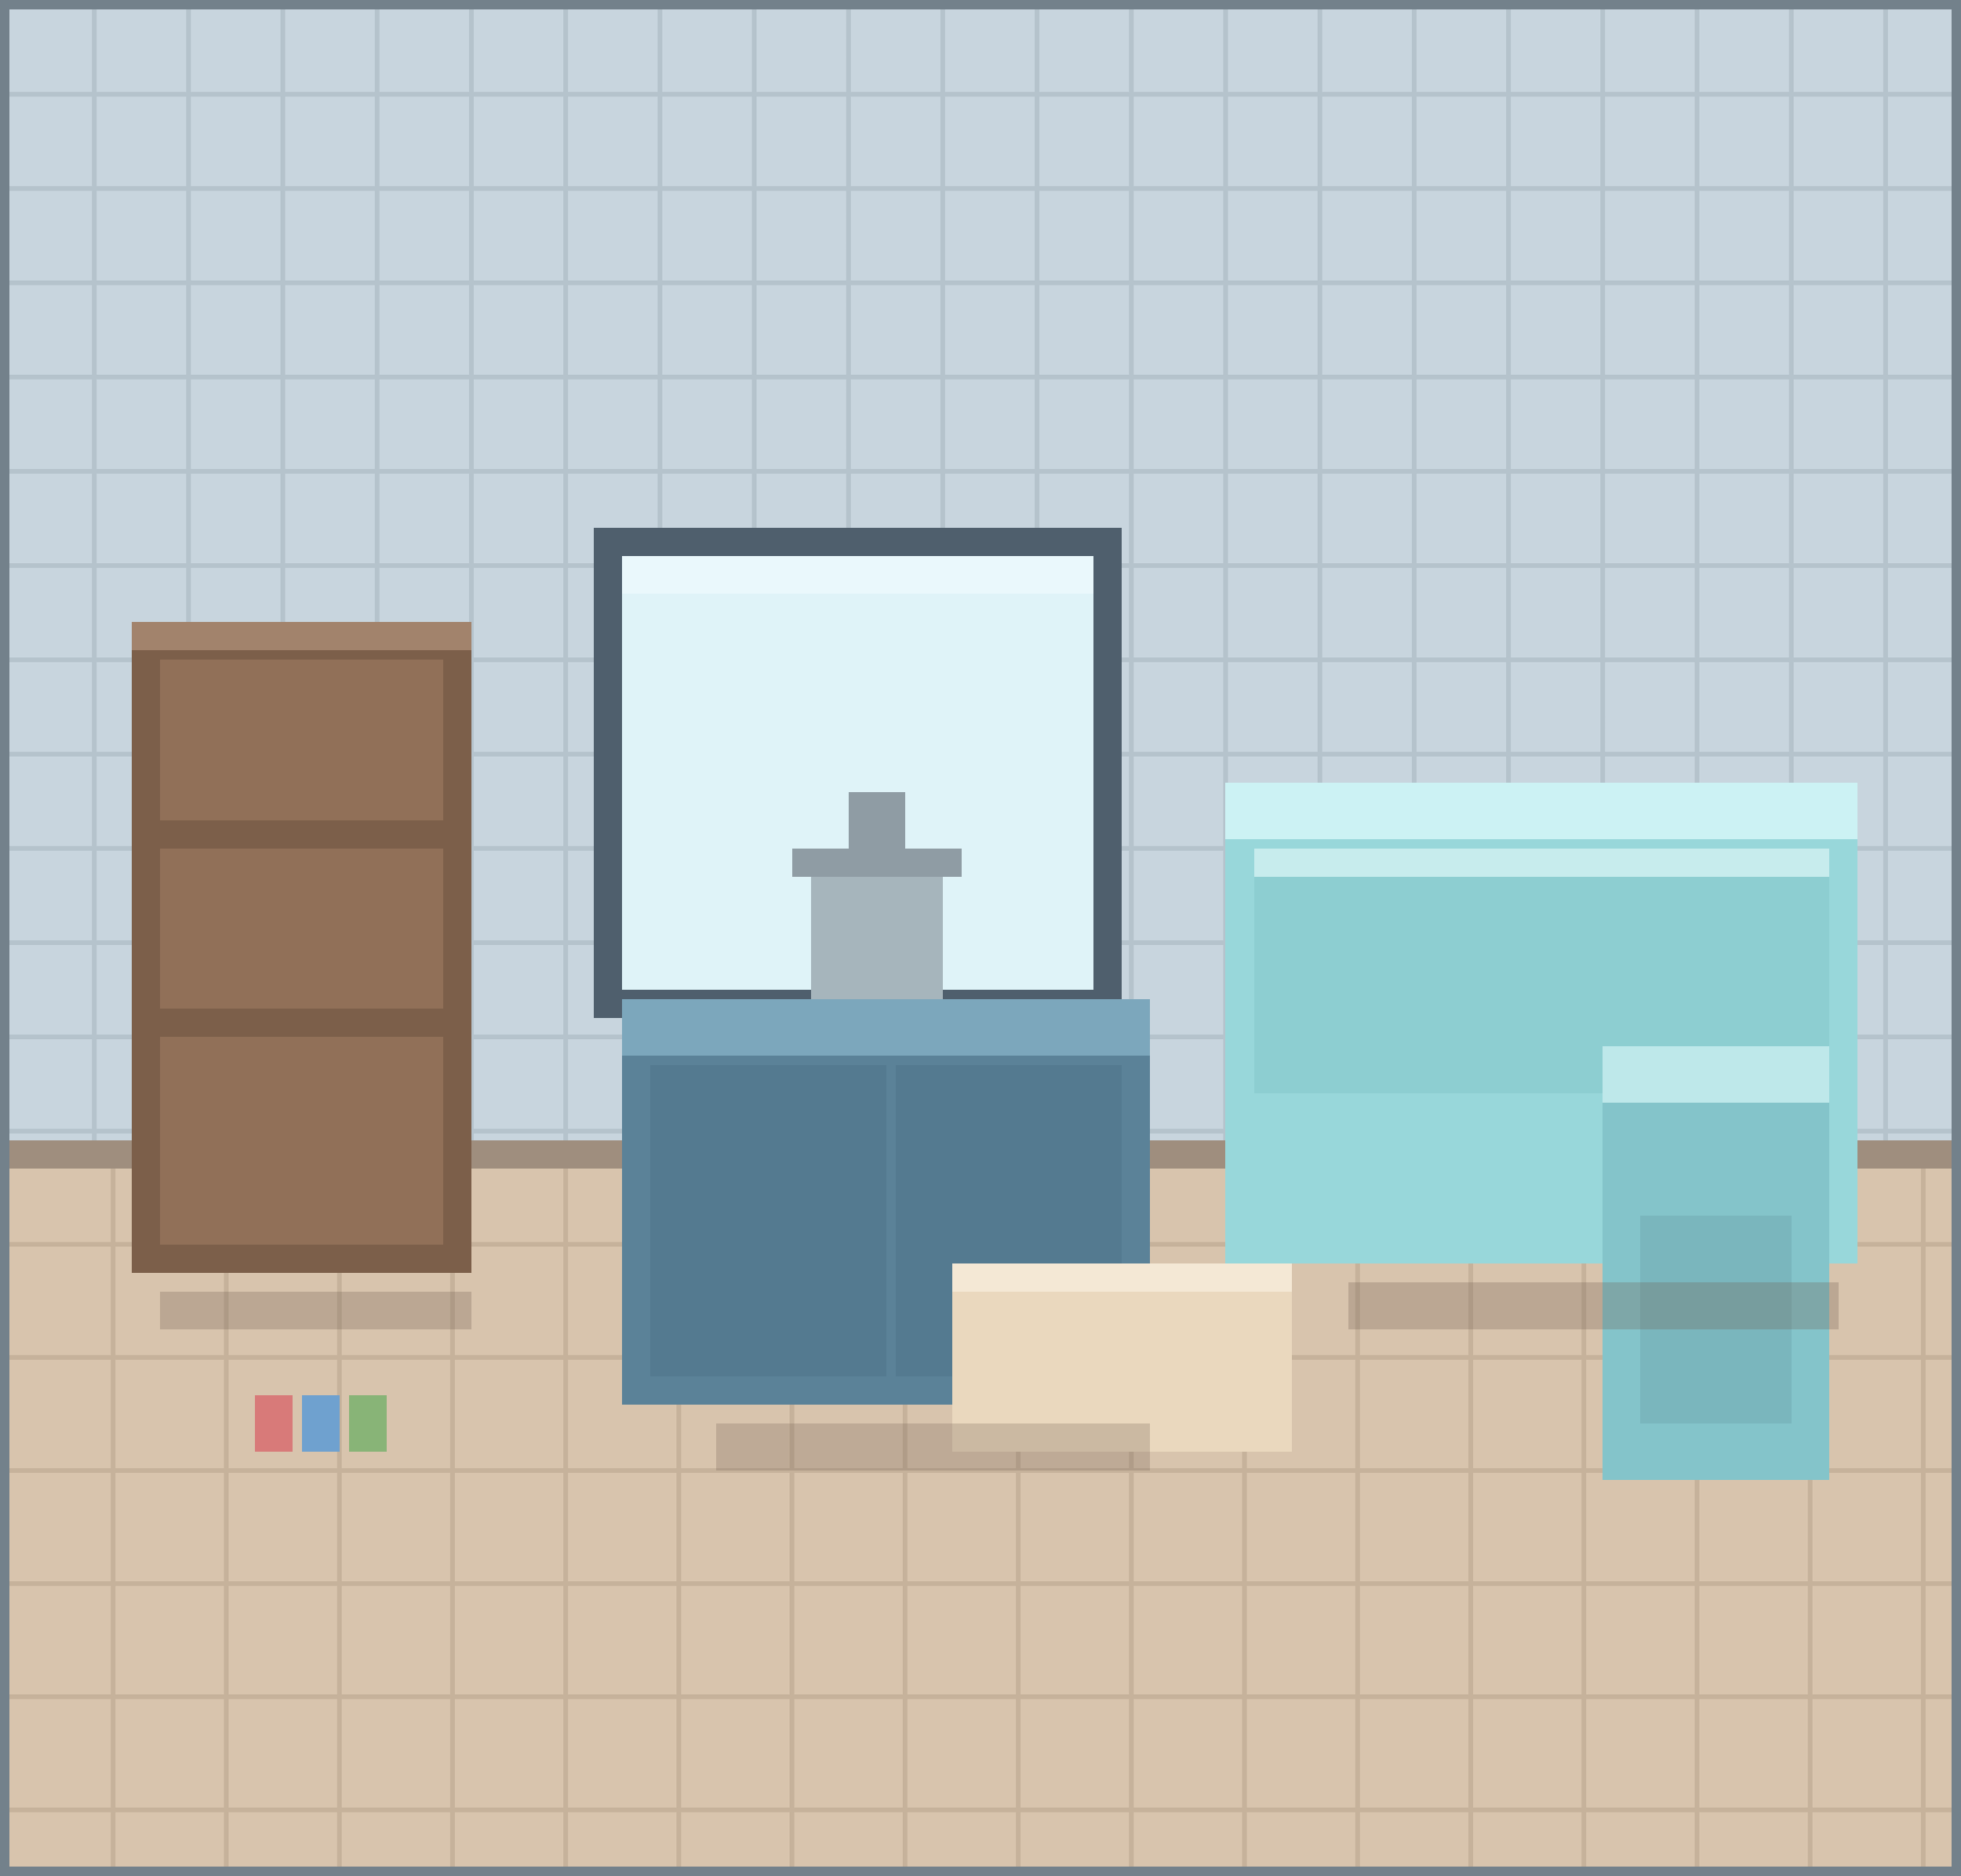
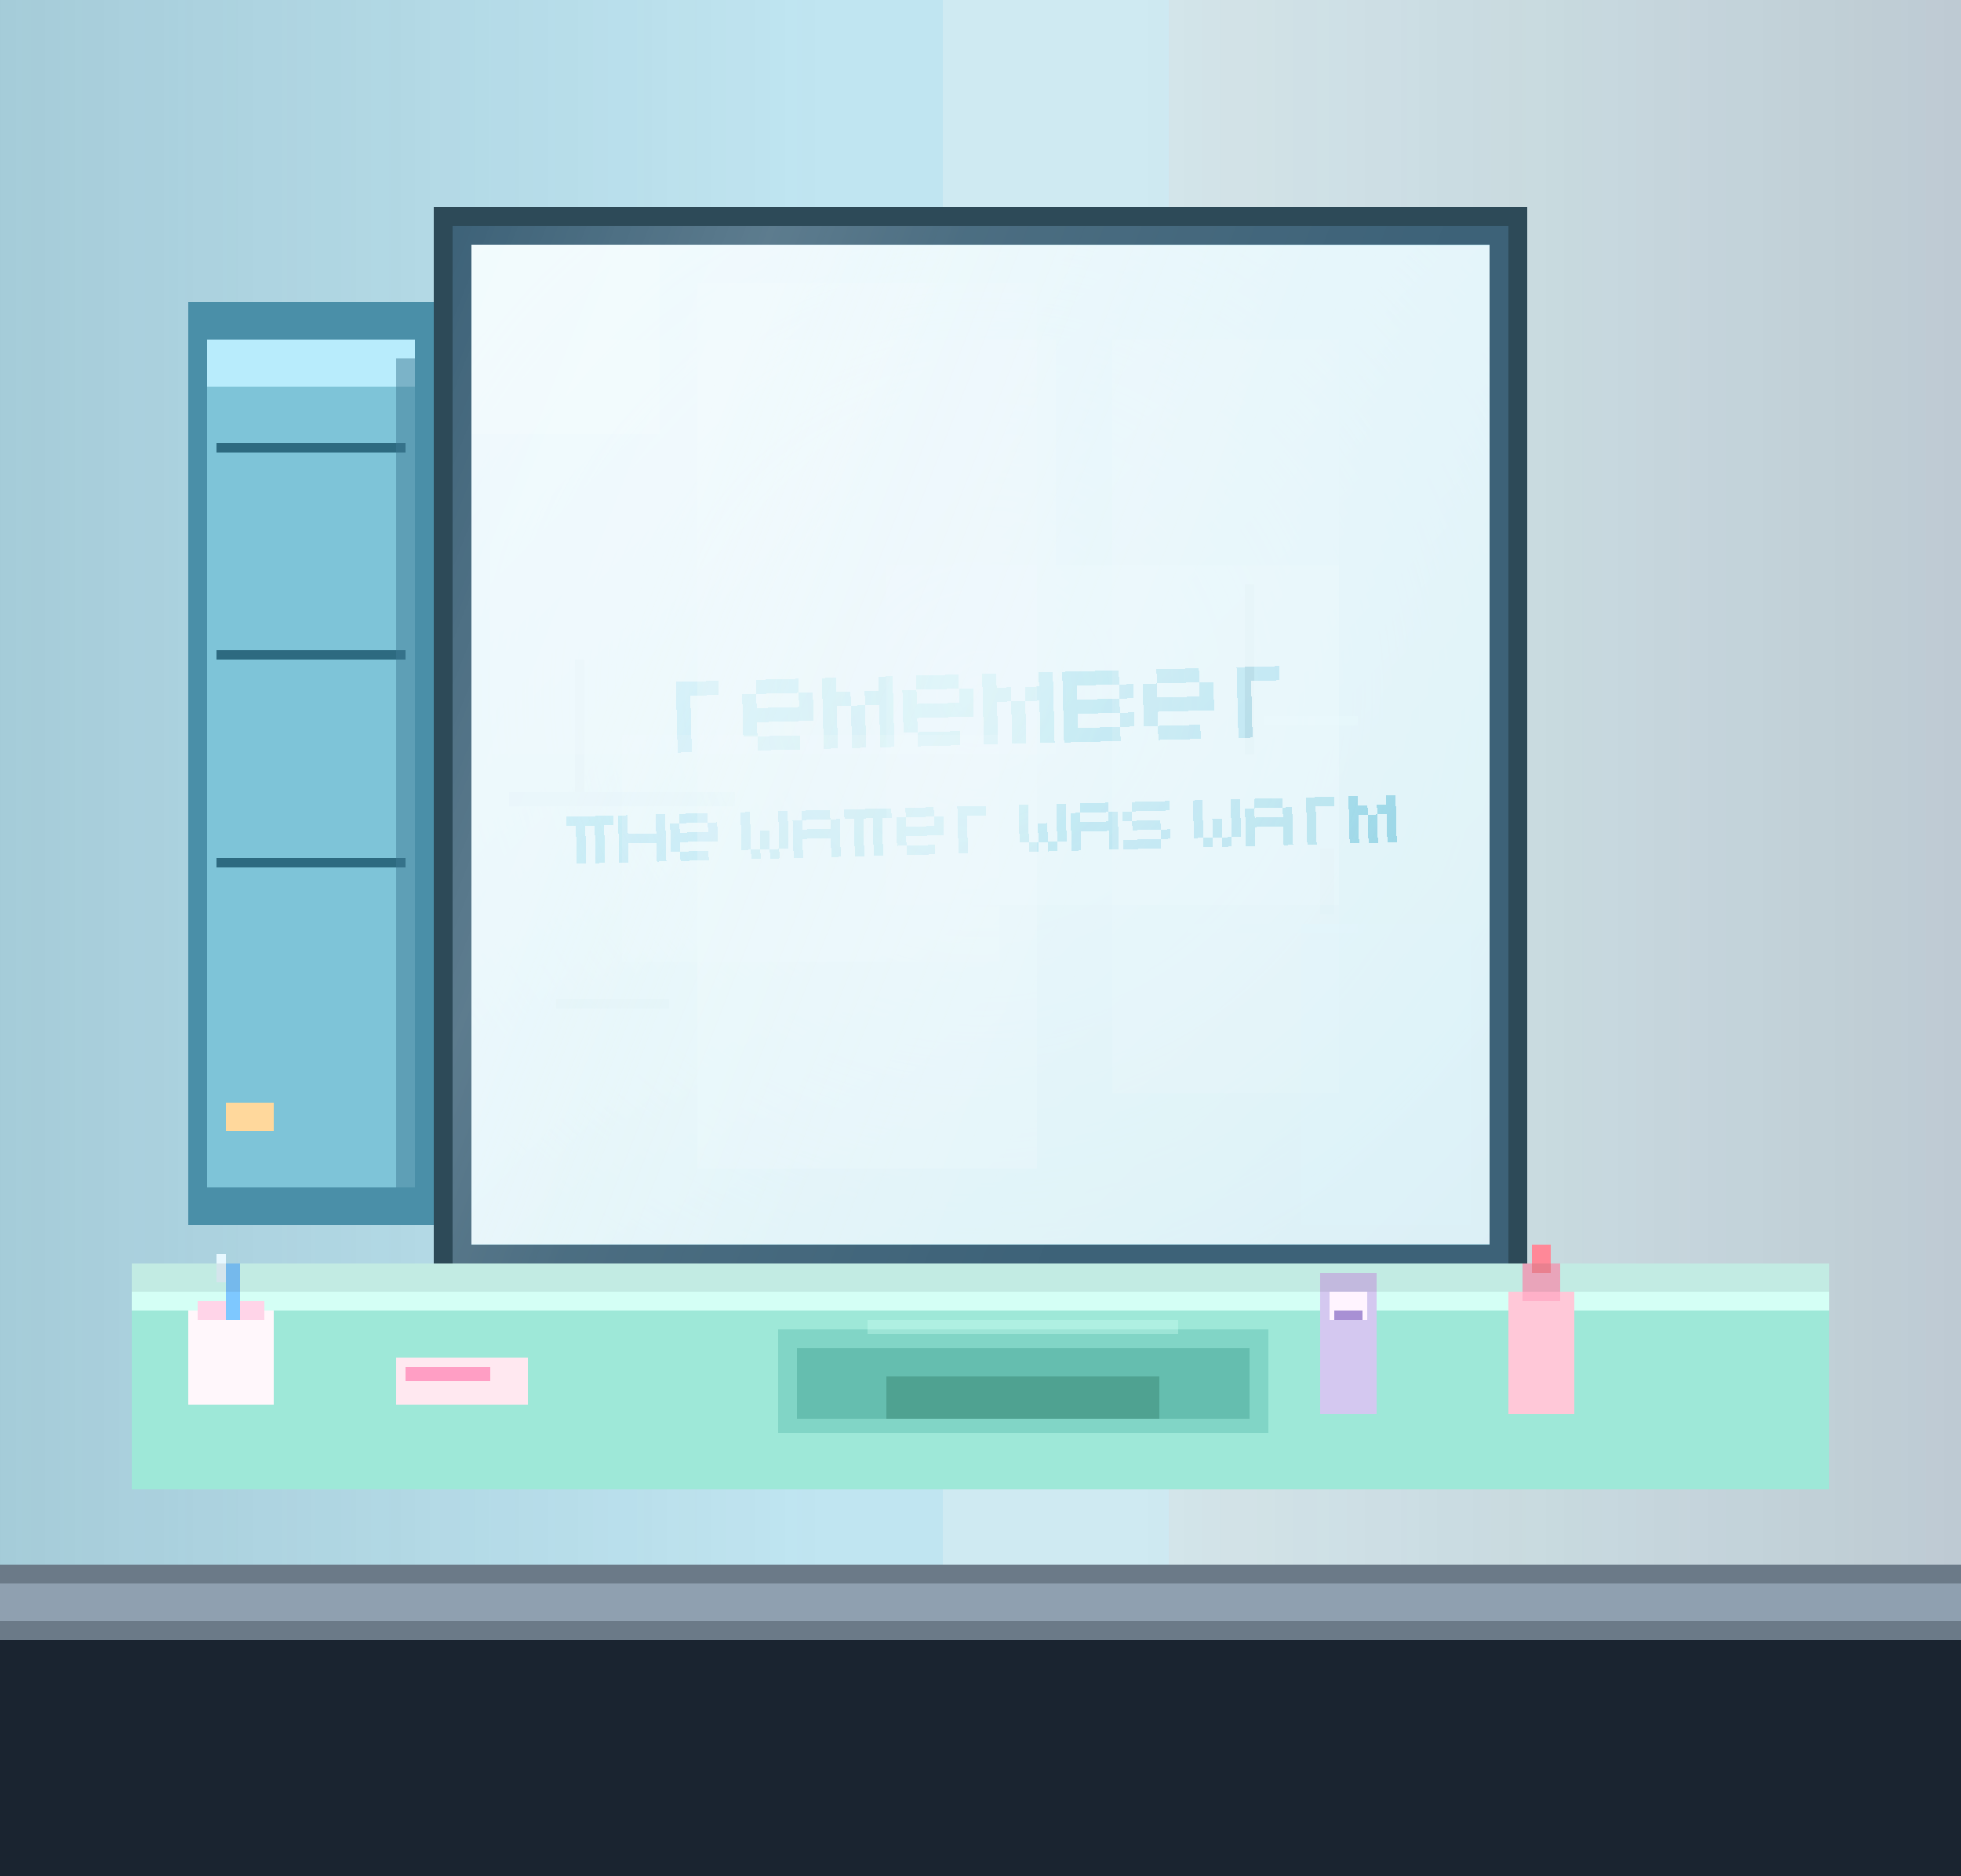
<svg xmlns="http://www.w3.org/2000/svg" viewBox="0 0 416 398" shape-rendering="crispEdges">
  <defs>
-     <pattern id="wallGrid" width="20" height="20" patternUnits="userSpaceOnUse">
-       <rect width="20" height="20" fill="#c8d5de" />
-       <path d="M0 0H20M0 20H20M0 0V20M20 0V20" stroke="#b5c3cc" stroke-width="1" />
-     </pattern>
-     <pattern id="floorGrid" width="24" height="24" patternUnits="userSpaceOnUse">
-       <rect width="24" height="24" fill="#d8c4ad" />
-       <path d="M0 0H24M0 24H24M0 0V24M24 0V24" stroke="#c6b29b" stroke-width="1" />
-     </pattern>
+     <linearGradient id="mirrorGlass" x1="100" y1="52" x2="316" y2="264" gradientUnits="userSpaceOnUse">
+       <stop offset="0%" stop-color="#e8fbff" />
+       <stop offset="38%" stop-color="#a8e0f0" />
+       <stop offset="72%" stop-color="#7ecce0" />
+       <stop offset="100%" stop-color="#5cb4cc" />
+     </linearGradient>
+     <linearGradient id="mirrorGlareGrad" x1="96" y1="48" x2="280" y2="120" gradientUnits="userSpaceOnUse">
+       <stop offset="0%" stop-color="#ffffff" stop-opacity="0" />
+       <stop offset="32%" stop-color="#ffffff" stop-opacity="0.22" />
+       <stop offset="52%" stop-color="#fffef8" stop-opacity="0.1" />
+       <stop offset="100%" stop-color="#ffffff" stop-opacity="0" />
+     </linearGradient>
+     <radialGradient id="steamFog" cx="50%" cy="45%" r="65%" gradientUnits="objectBoundingBox">
+       <stop offset="0%" stop-color="#ffffff" stop-opacity="0.55" />
+       <stop offset="50%" stop-color="#e8f8ff" stop-opacity="0.34" />
+       <stop offset="100%" stop-color="#d4eef8" stop-opacity="0" />
+     </radialGradient>
+     <linearGradient id="shadowFalloff" x1="0" y1="0" x2="1" y2="0" gradientUnits="objectBoundingBox">
+       <stop offset="0%" stop-color="#1a4a5c" stop-opacity="0.22" />
+       <stop offset="42%" stop-color="#1a4a5c" stop-opacity="0" />
+       <stop offset="58%" stop-color="#1a4a5c" stop-opacity="0" />
+       <stop offset="100%" stop-color="#2d1f3d" stop-opacity="0.18" />
+     </linearGradient>
+     <mask id="steamFingerMessage" maskUnits="userSpaceOnUse" x="100" y="52" width="216" height="212">
+       <rect x="100" y="52" width="216" height="212" fill="white" />
+       <g fill="black" shape-rendering="crispEdges" transform="rotate(-1.5 208 168)">
+         <rect x="144" y="143" width="3" height="3" fill="black" />
+         <rect x="147" y="143" width="3" height="3" fill="black" />
+         <rect x="150" y="143" width="3" height="3" fill="black" />
+         <rect x="144" y="146" width="3" height="3" fill="black" />
+         <rect x="144" y="149" width="3" height="3" fill="black" />
+         <rect x="144" y="152" width="3" height="3" fill="black" />
+         <rect x="144" y="155" width="3" height="3" fill="black" />
+         <rect x="161" y="143" width="3" height="3" fill="black" />
+         <rect x="164" y="143" width="3" height="3" fill="black" />
+         <rect x="167" y="143" width="3" height="3" fill="black" />
+         <rect x="158" y="146" width="3" height="3" fill="black" />
+         <rect x="170" y="146" width="3" height="3" fill="black" />
+         <rect x="158" y="149" width="3" height="3" fill="black" />
+         <rect x="161" y="149" width="3" height="3" fill="black" />
+         <rect x="164" y="149" width="3" height="3" fill="black" />
+         <rect x="167" y="149" width="3" height="3" fill="black" />
+         <rect x="170" y="149" width="3" height="3" fill="black" />
+         <rect x="158" y="152" width="3" height="3" fill="black" />
+         <rect x="161" y="155" width="3" height="3" fill="black" />
+         <rect x="164" y="155" width="3" height="3" fill="black" />
+         <rect x="167" y="155" width="3" height="3" fill="black" />
+         <rect x="175" y="143" width="3" height="3" fill="black" />
+         <rect x="187" y="143" width="3" height="3" fill="black" />
+         <rect x="175" y="146" width="3" height="3" fill="black" />
+         <rect x="178" y="146" width="3" height="3" fill="black" />
+         <rect x="184" y="146" width="3" height="3" fill="black" />
+         <rect x="187" y="146" width="3" height="3" fill="black" />
+         <rect x="175" y="149" width="3" height="3" fill="black" />
+         <rect x="181" y="149" width="3" height="3" fill="black" />
+         <rect x="187" y="149" width="3" height="3" fill="black" />
+         <rect x="175" y="152" width="3" height="3" fill="black" />
+         <rect x="181" y="152" width="3" height="3" fill="black" />
+         <rect x="187" y="152" width="3" height="3" fill="black" />
+         <rect x="175" y="155" width="3" height="3" fill="black" />
+         <rect x="181" y="155" width="3" height="3" fill="black" />
+         <rect x="187" y="155" width="3" height="3" fill="black" />
+         <rect x="195" y="143" width="3" height="3" fill="black" />
+         <rect x="198" y="143" width="3" height="3" fill="black" />
+         <rect x="201" y="143" width="3" height="3" fill="black" />
+         <rect x="192" y="146" width="3" height="3" fill="black" />
+         <rect x="204" y="146" width="3" height="3" fill="black" />
+         <rect x="192" y="149" width="3" height="3" fill="black" />
+         <rect x="195" y="149" width="3" height="3" fill="black" />
+         <rect x="198" y="149" width="3" height="3" fill="black" />
+         <rect x="201" y="149" width="3" height="3" fill="black" />
+         <rect x="204" y="149" width="3" height="3" fill="black" />
+         <rect x="192" y="152" width="3" height="3" fill="black" />
+         <rect x="195" y="155" width="3" height="3" fill="black" />
+         <rect x="198" y="155" width="3" height="3" fill="black" />
+         <rect x="201" y="155" width="3" height="3" fill="black" />
+         <rect x="209" y="143" width="3" height="3" fill="black" />
+         <rect x="221" y="143" width="3" height="3" fill="black" />
+         <rect x="209" y="146" width="3" height="3" fill="black" />
+         <rect x="212" y="146" width="3" height="3" fill="black" />
+         <rect x="218" y="146" width="3" height="3" fill="black" />
+         <rect x="221" y="146" width="3" height="3" fill="black" />
+         <rect x="209" y="149" width="3" height="3" fill="black" />
+         <rect x="215" y="149" width="3" height="3" fill="black" />
+         <rect x="221" y="149" width="3" height="3" fill="black" />
+         <rect x="209" y="152" width="3" height="3" fill="black" />
+         <rect x="215" y="152" width="3" height="3" fill="black" />
+         <rect x="221" y="152" width="3" height="3" fill="black" />
+         <rect x="209" y="155" width="3" height="3" fill="black" />
+         <rect x="215" y="155" width="3" height="3" fill="black" />
+         <rect x="221" y="155" width="3" height="3" fill="black" />
+         <rect x="226" y="143" width="3" height="3" fill="black" />
+         <rect x="229" y="143" width="3" height="3" fill="black" />
+         <rect x="232" y="143" width="3" height="3" fill="black" />
+         <rect x="235" y="143" width="3" height="3" fill="black" />
+         <rect x="226" y="146" width="3" height="3" fill="black" />
+         <rect x="238" y="146" width="3" height="3" fill="black" />
+         <rect x="226" y="149" width="3" height="3" fill="black" />
+         <rect x="229" y="149" width="3" height="3" fill="black" />
+         <rect x="232" y="149" width="3" height="3" fill="black" />
+         <rect x="235" y="149" width="3" height="3" fill="black" />
+         <rect x="226" y="152" width="3" height="3" fill="black" />
+         <rect x="238" y="152" width="3" height="3" fill="black" />
+         <rect x="226" y="155" width="3" height="3" fill="black" />
+         <rect x="229" y="155" width="3" height="3" fill="black" />
+         <rect x="232" y="155" width="3" height="3" fill="black" />
+         <rect x="235" y="155" width="3" height="3" fill="black" />
+         <rect x="246" y="143" width="3" height="3" fill="black" />
+         <rect x="249" y="143" width="3" height="3" fill="black" />
+         <rect x="252" y="143" width="3" height="3" fill="black" />
+         <rect x="243" y="146" width="3" height="3" fill="black" />
+         <rect x="255" y="146" width="3" height="3" fill="black" />
+         <rect x="243" y="149" width="3" height="3" fill="black" />
+         <rect x="246" y="149" width="3" height="3" fill="black" />
+         <rect x="249" y="149" width="3" height="3" fill="black" />
+         <rect x="252" y="149" width="3" height="3" fill="black" />
+         <rect x="255" y="149" width="3" height="3" fill="black" />
+         <rect x="243" y="152" width="3" height="3" fill="black" />
+         <rect x="246" y="155" width="3" height="3" fill="black" />
+         <rect x="249" y="155" width="3" height="3" fill="black" />
+         <rect x="252" y="155" width="3" height="3" fill="black" />
+         <rect x="263" y="143" width="3" height="3" fill="black" />
+         <rect x="266" y="143" width="3" height="3" fill="black" />
+         <rect x="269" y="143" width="3" height="3" fill="black" />
+         <rect x="263" y="146" width="3" height="3" fill="black" />
+         <rect x="263" y="149" width="3" height="3" fill="black" />
+         <rect x="263" y="152" width="3" height="3" fill="black" />
+         <rect x="263" y="155" width="3" height="3" fill="black" />
+         <rect x="120" y="171" width="2" height="2" fill="black" />
+         <rect x="122" y="171" width="2" height="2" fill="black" />
+         <rect x="124" y="171" width="2" height="2" fill="black" />
+         <rect x="126" y="171" width="2" height="2" fill="black" />
+         <rect x="128" y="171" width="2" height="2" fill="black" />
+         <rect x="122" y="173" width="2" height="2" fill="black" />
+         <rect x="126" y="173" width="2" height="2" fill="black" />
+         <rect x="122" y="175" width="2" height="2" fill="black" />
+         <rect x="126" y="175" width="2" height="2" fill="black" />
+         <rect x="122" y="177" width="2" height="2" fill="black" />
+         <rect x="126" y="177" width="2" height="2" fill="black" />
+         <rect x="122" y="179" width="2" height="2" fill="black" />
+         <rect x="126" y="179" width="2" height="2" fill="black" />
+         <rect x="131" y="171" width="2" height="2" fill="black" />
+         <rect x="139" y="171" width="2" height="2" fill="black" />
+         <rect x="131" y="173" width="2" height="2" fill="black" />
+         <rect x="139" y="173" width="2" height="2" fill="black" />
+         <rect x="131" y="175" width="2" height="2" fill="black" />
+         <rect x="133" y="175" width="2" height="2" fill="black" />
+         <rect x="135" y="175" width="2" height="2" fill="black" />
+         <rect x="137" y="175" width="2" height="2" fill="black" />
+         <rect x="139" y="175" width="2" height="2" fill="black" />
+         <rect x="131" y="177" width="2" height="2" fill="black" />
+         <rect x="139" y="177" width="2" height="2" fill="black" />
+         <rect x="131" y="179" width="2" height="2" fill="black" />
+         <rect x="139" y="179" width="2" height="2" fill="black" />
+         <rect x="144" y="171" width="2" height="2" fill="black" />
+         <rect x="146" y="171" width="2" height="2" fill="black" />
+         <rect x="148" y="171" width="2" height="2" fill="black" />
+         <rect x="142" y="173" width="2" height="2" fill="black" />
+         <rect x="150" y="173" width="2" height="2" fill="black" />
+         <rect x="142" y="175" width="2" height="2" fill="black" />
+         <rect x="144" y="175" width="2" height="2" fill="black" />
+         <rect x="146" y="175" width="2" height="2" fill="black" />
+         <rect x="148" y="175" width="2" height="2" fill="black" />
+         <rect x="150" y="175" width="2" height="2" fill="black" />
+         <rect x="142" y="177" width="2" height="2" fill="black" />
+         <rect x="144" y="179" width="2" height="2" fill="black" />
+         <rect x="146" y="179" width="2" height="2" fill="black" />
+         <rect x="148" y="179" width="2" height="2" fill="black" />
+         <rect x="157" y="171" width="2" height="2" fill="black" />
+         <rect x="165" y="171" width="2" height="2" fill="black" />
+         <rect x="157" y="173" width="2" height="2" fill="black" />
+         <rect x="165" y="173" width="2" height="2" fill="black" />
+         <rect x="157" y="175" width="2" height="2" fill="black" />
+         <rect x="161" y="175" width="2" height="2" fill="black" />
+         <rect x="165" y="175" width="2" height="2" fill="black" />
+         <rect x="157" y="177" width="2" height="2" fill="black" />
+         <rect x="161" y="177" width="2" height="2" fill="black" />
+         <rect x="165" y="177" width="2" height="2" fill="black" />
+         <rect x="159" y="179" width="2" height="2" fill="black" />
+         <rect x="163" y="179" width="2" height="2" fill="black" />
+         <rect x="170" y="171" width="2" height="2" fill="black" />
+         <rect x="172" y="171" width="2" height="2" fill="black" />
+         <rect x="174" y="171" width="2" height="2" fill="black" />
+         <rect x="168" y="173" width="2" height="2" fill="black" />
+         <rect x="176" y="173" width="2" height="2" fill="black" />
+         <rect x="168" y="175" width="2" height="2" fill="black" />
+         <rect x="170" y="175" width="2" height="2" fill="black" />
+         <rect x="172" y="175" width="2" height="2" fill="black" />
+         <rect x="174" y="175" width="2" height="2" fill="black" />
+         <rect x="176" y="175" width="2" height="2" fill="black" />
+         <rect x="168" y="177" width="2" height="2" fill="black" />
+         <rect x="176" y="177" width="2" height="2" fill="black" />
+         <rect x="168" y="179" width="2" height="2" fill="black" />
+         <rect x="176" y="179" width="2" height="2" fill="black" />
+         <rect x="179" y="171" width="2" height="2" fill="black" />
+         <rect x="181" y="171" width="2" height="2" fill="black" />
+         <rect x="183" y="171" width="2" height="2" fill="black" />
+         <rect x="185" y="171" width="2" height="2" fill="black" />
+         <rect x="187" y="171" width="2" height="2" fill="black" />
+         <rect x="181" y="173" width="2" height="2" fill="black" />
+         <rect x="185" y="173" width="2" height="2" fill="black" />
+         <rect x="181" y="175" width="2" height="2" fill="black" />
+         <rect x="185" y="175" width="2" height="2" fill="black" />
+         <rect x="181" y="177" width="2" height="2" fill="black" />
+         <rect x="185" y="177" width="2" height="2" fill="black" />
+         <rect x="181" y="179" width="2" height="2" fill="black" />
+         <rect x="185" y="179" width="2" height="2" fill="black" />
+         <rect x="192" y="171" width="2" height="2" fill="black" />
+         <rect x="194" y="171" width="2" height="2" fill="black" />
+         <rect x="196" y="171" width="2" height="2" fill="black" />
+         <rect x="190" y="173" width="2" height="2" fill="black" />
+         <rect x="198" y="173" width="2" height="2" fill="black" />
+         <rect x="190" y="175" width="2" height="2" fill="black" />
+         <rect x="192" y="175" width="2" height="2" fill="black" />
+         <rect x="194" y="175" width="2" height="2" fill="black" />
+         <rect x="196" y="175" width="2" height="2" fill="black" />
+         <rect x="198" y="175" width="2" height="2" fill="black" />
+         <rect x="190" y="177" width="2" height="2" fill="black" />
+         <rect x="192" y="179" width="2" height="2" fill="black" />
+         <rect x="194" y="179" width="2" height="2" fill="black" />
+         <rect x="196" y="179" width="2" height="2" fill="black" />
+         <rect x="203" y="171" width="2" height="2" fill="black" />
+         <rect x="205" y="171" width="2" height="2" fill="black" />
+         <rect x="207" y="171" width="2" height="2" fill="black" />
+         <rect x="203" y="173" width="2" height="2" fill="black" />
+         <rect x="203" y="175" width="2" height="2" fill="black" />
+         <rect x="203" y="177" width="2" height="2" fill="black" />
+         <rect x="203" y="179" width="2" height="2" fill="black" />
+         <rect x="216" y="171" width="2" height="2" fill="black" />
+         <rect x="224" y="171" width="2" height="2" fill="black" />
+         <rect x="216" y="173" width="2" height="2" fill="black" />
+         <rect x="224" y="173" width="2" height="2" fill="black" />
+         <rect x="216" y="175" width="2" height="2" fill="black" />
+         <rect x="220" y="175" width="2" height="2" fill="black" />
+         <rect x="224" y="175" width="2" height="2" fill="black" />
+         <rect x="216" y="177" width="2" height="2" fill="black" />
+         <rect x="220" y="177" width="2" height="2" fill="black" />
+         <rect x="224" y="177" width="2" height="2" fill="black" />
+         <rect x="218" y="179" width="2" height="2" fill="black" />
+         <rect x="222" y="179" width="2" height="2" fill="black" />
+         <rect x="229" y="171" width="2" height="2" fill="black" />
+         <rect x="231" y="171" width="2" height="2" fill="black" />
+         <rect x="233" y="171" width="2" height="2" fill="black" />
+         <rect x="227" y="173" width="2" height="2" fill="black" />
+         <rect x="235" y="173" width="2" height="2" fill="black" />
+         <rect x="227" y="175" width="2" height="2" fill="black" />
+         <rect x="229" y="175" width="2" height="2" fill="black" />
+         <rect x="231" y="175" width="2" height="2" fill="black" />
+         <rect x="233" y="175" width="2" height="2" fill="black" />
+         <rect x="235" y="175" width="2" height="2" fill="black" />
+         <rect x="227" y="177" width="2" height="2" fill="black" />
+         <rect x="235" y="177" width="2" height="2" fill="black" />
+         <rect x="227" y="179" width="2" height="2" fill="black" />
+         <rect x="235" y="179" width="2" height="2" fill="black" />
+         <rect x="240" y="171" width="2" height="2" fill="black" />
+         <rect x="242" y="171" width="2" height="2" fill="black" />
+         <rect x="244" y="171" width="2" height="2" fill="black" />
+         <rect x="246" y="171" width="2" height="2" fill="black" />
+         <rect x="238" y="173" width="2" height="2" fill="black" />
+         <rect x="240" y="175" width="2" height="2" fill="black" />
+         <rect x="242" y="175" width="2" height="2" fill="black" />
+         <rect x="244" y="175" width="2" height="2" fill="black" />
+         <rect x="246" y="177" width="2" height="2" fill="black" />
+         <rect x="238" y="179" width="2" height="2" fill="black" />
+         <rect x="240" y="179" width="2" height="2" fill="black" />
+         <rect x="242" y="179" width="2" height="2" fill="black" />
+         <rect x="244" y="179" width="2" height="2" fill="black" />
+         <rect x="253" y="171" width="2" height="2" fill="black" />
+         <rect x="261" y="171" width="2" height="2" fill="black" />
+         <rect x="253" y="173" width="2" height="2" fill="black" />
+         <rect x="261" y="173" width="2" height="2" fill="black" />
+         <rect x="253" y="175" width="2" height="2" fill="black" />
+         <rect x="257" y="175" width="2" height="2" fill="black" />
+         <rect x="261" y="175" width="2" height="2" fill="black" />
+         <rect x="253" y="177" width="2" height="2" fill="black" />
+         <rect x="257" y="177" width="2" height="2" fill="black" />
+         <rect x="261" y="177" width="2" height="2" fill="black" />
+         <rect x="255" y="179" width="2" height="2" fill="black" />
+         <rect x="259" y="179" width="2" height="2" fill="black" />
+         <rect x="266" y="171" width="2" height="2" fill="black" />
+         <rect x="268" y="171" width="2" height="2" fill="black" />
+         <rect x="270" y="171" width="2" height="2" fill="black" />
+         <rect x="264" y="173" width="2" height="2" fill="black" />
+         <rect x="272" y="173" width="2" height="2" fill="black" />
+         <rect x="264" y="175" width="2" height="2" fill="black" />
+         <rect x="266" y="175" width="2" height="2" fill="black" />
+         <rect x="268" y="175" width="2" height="2" fill="black" />
+         <rect x="270" y="175" width="2" height="2" fill="black" />
+         <rect x="272" y="175" width="2" height="2" fill="black" />
+         <rect x="264" y="177" width="2" height="2" fill="black" />
+         <rect x="272" y="177" width="2" height="2" fill="black" />
+         <rect x="264" y="179" width="2" height="2" fill="black" />
+         <rect x="272" y="179" width="2" height="2" fill="black" />
+         <rect x="277" y="171" width="2" height="2" fill="black" />
+         <rect x="279" y="171" width="2" height="2" fill="black" />
+         <rect x="281" y="171" width="2" height="2" fill="black" />
+         <rect x="277" y="173" width="2" height="2" fill="black" />
+         <rect x="277" y="175" width="2" height="2" fill="black" />
+         <rect x="277" y="177" width="2" height="2" fill="black" />
+         <rect x="277" y="179" width="2" height="2" fill="black" />
+         <rect x="286" y="171" width="2" height="2" fill="black" />
+         <rect x="294" y="171" width="2" height="2" fill="black" />
+         <rect x="286" y="173" width="2" height="2" fill="black" />
+         <rect x="288" y="173" width="2" height="2" fill="black" />
+         <rect x="292" y="173" width="2" height="2" fill="black" />
+         <rect x="294" y="173" width="2" height="2" fill="black" />
+         <rect x="286" y="175" width="2" height="2" fill="black" />
+         <rect x="290" y="175" width="2" height="2" fill="black" />
+         <rect x="294" y="175" width="2" height="2" fill="black" />
+         <rect x="286" y="177" width="2" height="2" fill="black" />
+         <rect x="290" y="177" width="2" height="2" fill="black" />
+         <rect x="294" y="177" width="2" height="2" fill="black" />
+         <rect x="286" y="179" width="2" height="2" fill="black" />
+         <rect x="290" y="179" width="2" height="2" fill="black" />
+         <rect x="294" y="179" width="2" height="2" fill="black" />
+       </g>
+     </mask>
  </defs>
-   <rect x="0" y="0" width="416" height="398" fill="#dee6eb" />
-   <rect x="0" y="0" width="416" height="248" fill="url(#wallGrid)" />
-   <rect x="0" y="248" width="416" height="150" fill="url(#floorGrid)" />
-   <rect x="0" y="242" width="416" height="6" fill="#9f8e7e" />
-   <rect x="0" y="0" width="416" height="398" fill="none" stroke="#73818b" stroke-width="4" />
-   <g id="cabinet-art">
-     <rect x="28" y="132" width="72" height="138" fill="#7c5f4a" />
-     <rect x="34" y="140" width="60" height="34" fill="#917058" />
-     <rect x="34" y="180" width="60" height="34" fill="#917058" />
-     <rect x="34" y="220" width="60" height="44" fill="#917058" />
-     <rect x="28" y="132" width="72" height="6" fill="#a2836c" />
-   </g>
-   <g id="sink-art">
-     <rect x="126" y="112" width="112" height="104" fill="#4f5f6d" />
-     <rect x="132" y="118" width="100" height="92" fill="#dff3f8" />
-     <rect x="132" y="118" width="100" height="8" fill="#f0fbfe" opacity="0.7" />
-     <rect x="132" y="212" width="112" height="86" fill="#5b8298" />
-     <rect x="132" y="212" width="112" height="12" fill="#7ca7bc" />
-     <rect x="138" y="226" width="50" height="66" fill="#547a90" />
-     <rect x="190" y="226" width="48" height="66" fill="#547a90" />
-     <rect x="172" y="184" width="28" height="28" fill="#a6b5bc" />
-     <rect x="168" y="180" width="36" height="6" fill="#8f9ca4" />
-     <rect x="180" y="168" width="12" height="12" fill="#8f9ca4" />
-   </g>
-   <g id="tub-art">
-     <rect x="260" y="166" width="134" height="102" fill="#98d7da" />
-     <rect x="260" y="166" width="134" height="12" fill="#ccf2f4" />
-     <rect x="266" y="180" width="122" height="52" fill="#8dced1" />
-     <rect x="266" y="180" width="122" height="6" fill="#dff9f9" opacity="0.7" />
-   </g>
-   <g id="toilet-art">
-     <rect x="340" y="232" width="48" height="82" fill="#84c4ca" />
-     <rect x="340" y="222" width="48" height="12" fill="#bee8ea" />
-     <rect x="348" y="258" width="32" height="44" fill="#7ab6bd" />
-   </g>
-   <rect x="202" y="268" width="72" height="40" fill="#ead8be" />
-   <rect x="202" y="268" width="72" height="6" fill="#f4e8d5" />
-   <rect x="54" y="296" width="8" height="12" fill="#d87a79" />
-   <rect x="64" y="296" width="8" height="12" fill="#6fa1cf" />
-   <rect x="74" y="296" width="8" height="12" fill="#88b477" />
-   <rect x="34" y="274" width="66" height="8" fill="#6f5d4e" opacity="0.28" />
-   <rect x="152" y="302" width="92" height="10" fill="#6f5d4e" opacity="0.25" />
-   <rect x="286" y="272" width="104" height="10" fill="#6f5d4e" opacity="0.28" />
+   <rect x="0" y="332" width="416" height="66" fill="#6b7a88" />
+   <rect x="0" y="336" width="416" height="8" fill="#8fa0b0" />
+   <rect x="0" y="348" width="416" height="50" fill="#1a2430" />
+   <rect x="0" y="0" width="416" height="332" fill="#cfeaf2" />
+   <rect x="0" y="0" width="200" height="332" fill="#5ec8e8" opacity="0.14" />
+   <rect x="248" y="0" width="168" height="332" fill="#ffb8a8" opacity="0.1" />
+   <rect x="0" y="0" width="416" height="332" fill="url(#shadowFalloff)" opacity="0.75" />
+   <g id="medicine-cabinet">
+     <rect x="40" y="64" width="52" height="196" fill="#4a8fa8" />
+     <rect x="44" y="72" width="44" height="180" fill="#7ec4d8" />
+     <rect x="44" y="72" width="44" height="10" fill="#b8ecfc" />
+     <rect x="46" y="94" width="40" height="2" fill="#2d6a80" />
+     <rect x="46" y="138" width="40" height="2" fill="#2d6a80" />
+     <rect x="46" y="182" width="40" height="2" fill="#2d6a80" />
+     <rect x="48" y="234" width="10" height="6" fill="#ffd89c" />
+     <rect x="84" y="76" width="4" height="176" fill="#3d7a94" opacity="0.5" />
+   </g>
+   <g id="mirror">
+     <rect x="92" y="44" width="232" height="228" fill="#2d4a58" />
+     <rect x="96" y="48" width="224" height="220" fill="#3d6278" />
+     <rect x="100" y="52" width="216" height="212" fill="url(#mirrorGlass)" />
+     <rect x="148" y="60" width="72" height="188" fill="#fffefb" opacity="0.22" />
+     <rect x="236" y="72" width="48" height="160" fill="#fff5f8" opacity="0.14" />
+     <g id="humidity" opacity="0.56">
+       <rect x="108" y="168" width="48" height="3" fill="#7ec8d9" />
+       <rect x="252" y="196" width="36" height="2" fill="#8ad4e8" />
+       <rect x="118" y="212" width="24" height="2" fill="#6ebfcf" />
+       <rect x="268" y="152" width="20" height="2" fill="#a8e8f5" />
+     </g>
+     <g id="water-stains" opacity="0.28">
+       <rect x="122" y="140" width="2" height="28" fill="#4a90a8" />
+       <rect x="264" y="124" width="2" height="36" fill="#4a90a8" />
+       <rect x="280" y="180" width="3" height="14" fill="#4a90a8" />
+     </g>
+     <g id="mirror-fog-back" pointer-events="none">
+       <rect x="100" y="52" width="216" height="212" fill="url(#steamFog)" opacity="0.58" />
+       <rect x="104" y="72" width="120" height="88" fill="#ffffff" opacity="0.14" />
+       <rect x="188" y="120" width="96" height="72" fill="#e8fcff" opacity="0.2" />
+       <rect x="132" y="156" width="80" height="48" fill="#ffffff" opacity="0.12" />
+     </g>
+     <rect x="100" y="52" width="216" height="212" fill="#eef9fc" opacity="0.82" mask="url(#steamFingerMessage)" pointer-events="none" />
+     <g id="mirror-fog-front" pointer-events="none">
+       <rect x="100" y="52" width="216" height="212" fill="#ffffff" opacity="0.18" />
+     </g>
+     <rect x="96" y="48" width="224" height="220" fill="url(#mirrorGlareGrad)" opacity="0.75" />
+     <rect x="100" y="52" width="40" height="40" fill="#ffffff" opacity="0.14" />
+     <rect x="276" y="196" width="36" height="64" fill="#e0f8ff" opacity="0.12" />
+   </g>
+   <g id="counter">
+     <rect x="28" y="268" width="360" height="48" fill="#9ee8d8" />
+     <rect x="28" y="268" width="360" height="10" fill="#d4fff5" />
+     <rect x="165" y="282" width="104" height="22" fill="#5ebfaf" opacity="0.45" />
+     <rect x="169" y="286" width="96" height="15" fill="#4aa898" opacity="0.5" />
+     <rect x="188" y="292" width="58" height="9" fill="#3d8a78" opacity="0.55" />
+     <rect x="184" y="280" width="66" height="3" fill="#cffff4" opacity="0.35" />
+   </g>
+   <g id="counter-props">
+     <rect x="40" y="278" width="18" height="20" fill="#fff7fb" />
+     <rect x="42" y="276" width="14" height="4" fill="#ffd4e8" />
+     <rect x="48" y="268" width="3" height="12" fill="#7ec8ff" />
+     <rect x="46" y="266" width="2" height="6" fill="#e8f8ff" />
+     <rect x="84" y="288" width="28" height="10" fill="#ffe8f0" />
+     <rect x="86" y="290" width="18" height="3" fill="#ff9ec4" />
+     <rect x="280" y="270" width="12" height="30" fill="#d4c8f0" />
+     <rect x="282" y="274" width="8" height="6" fill="#fff4ff" />
+     <rect x="283" y="278" width="6" height="2" fill="#a890d4" />
+     <rect x="320" y="274" width="14" height="26" fill="#ffc8d8" />
+     <rect x="323" y="268" width="8" height="8" fill="#ffb0c8" />
+     <rect x="325" y="264" width="4" height="6" fill="#ff8898" />
+   </g>
+   <rect x="28" y="268" width="360" height="6" fill="#1a3040" opacity="0.1" />
  <g id="hotspots">
-     <rect id="hit-cabinet" x="28" y="132" width="72" height="138" fill="transparent" pointer-events="all" />
-     <rect id="hit-sink" x="132" y="168" width="112" height="130" fill="transparent" pointer-events="all" />
-     <rect id="hit-tub" x="260" y="166" width="134" height="102" fill="transparent" pointer-events="all" />
-     <rect id="hit-toilet" x="340" y="222" width="48" height="92" fill="transparent" pointer-events="all" />
+     <rect id="hit-sink" x="96" y="48" width="224" height="220" fill="transparent" pointer-events="all" />
+     <rect id="hit-cabinet" x="40" y="64" width="52" height="196" fill="transparent" pointer-events="all" />
+     <rect id="hit-tub" x="28" y="268" width="360" height="52" fill="transparent" pointer-events="all" />
+     <rect id="hit-toilet" x="300" y="292" width="88" height="56" fill="transparent" pointer-events="all" />
  </g>
</svg>
